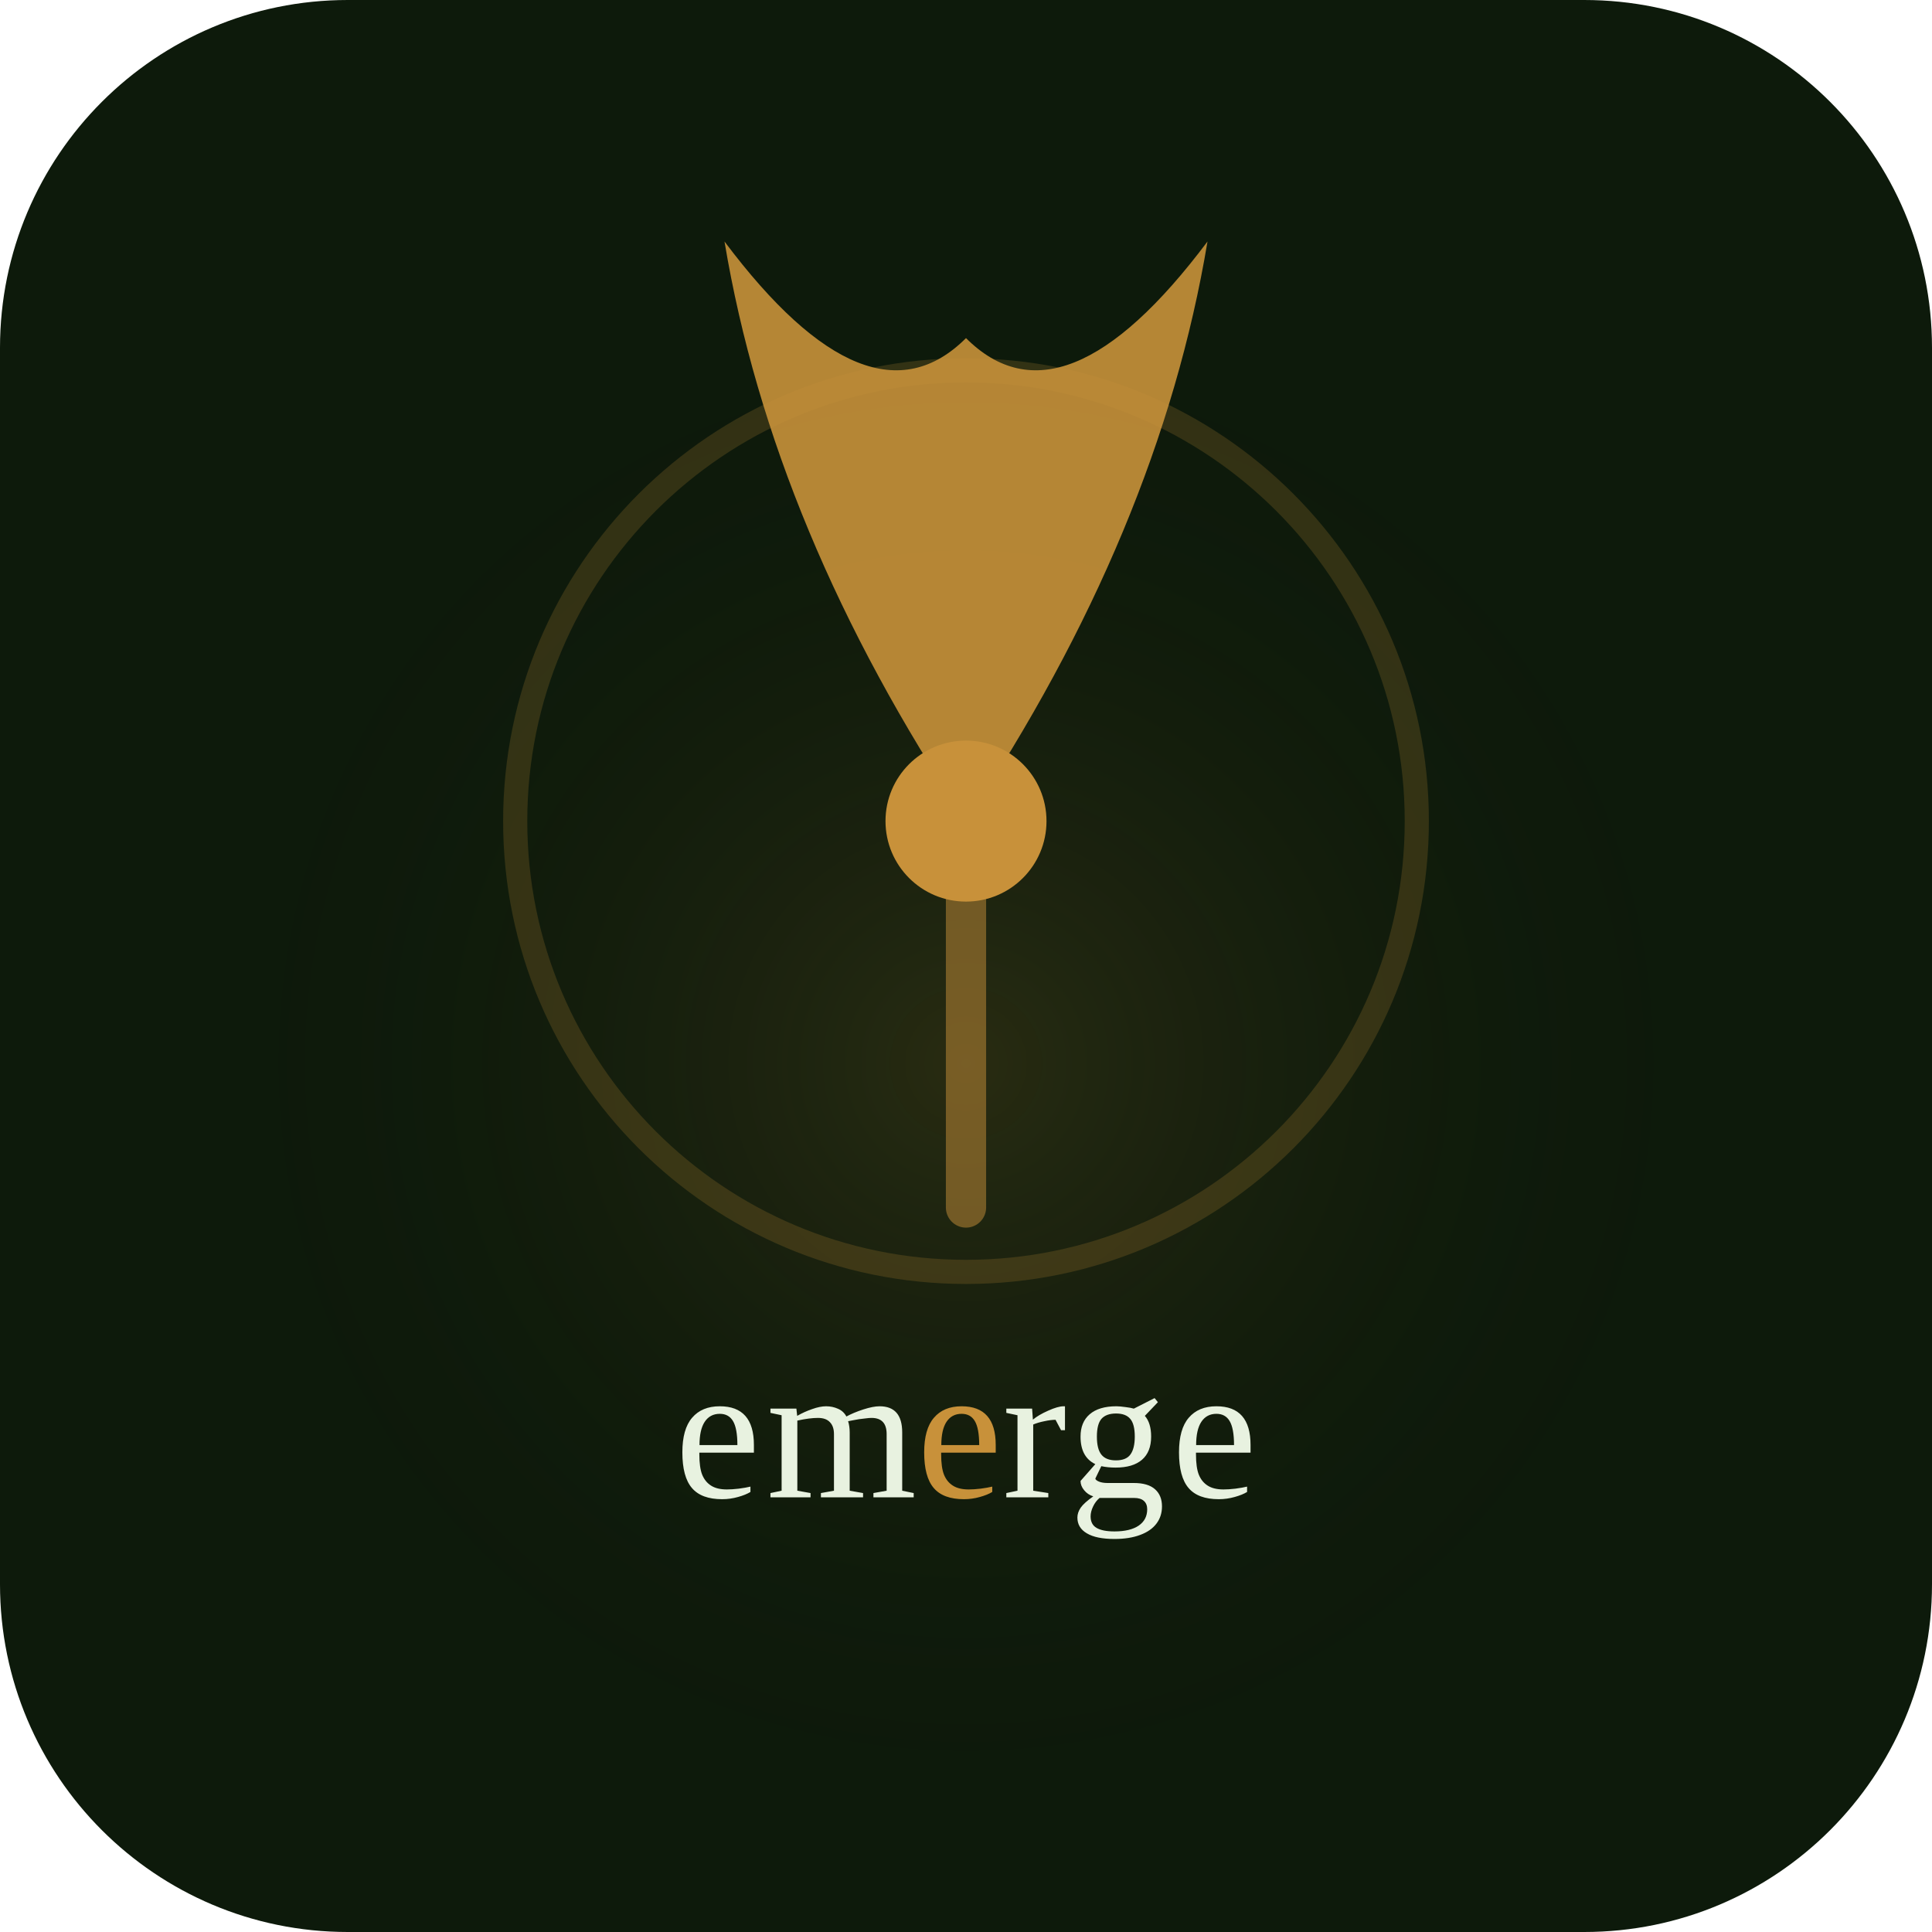
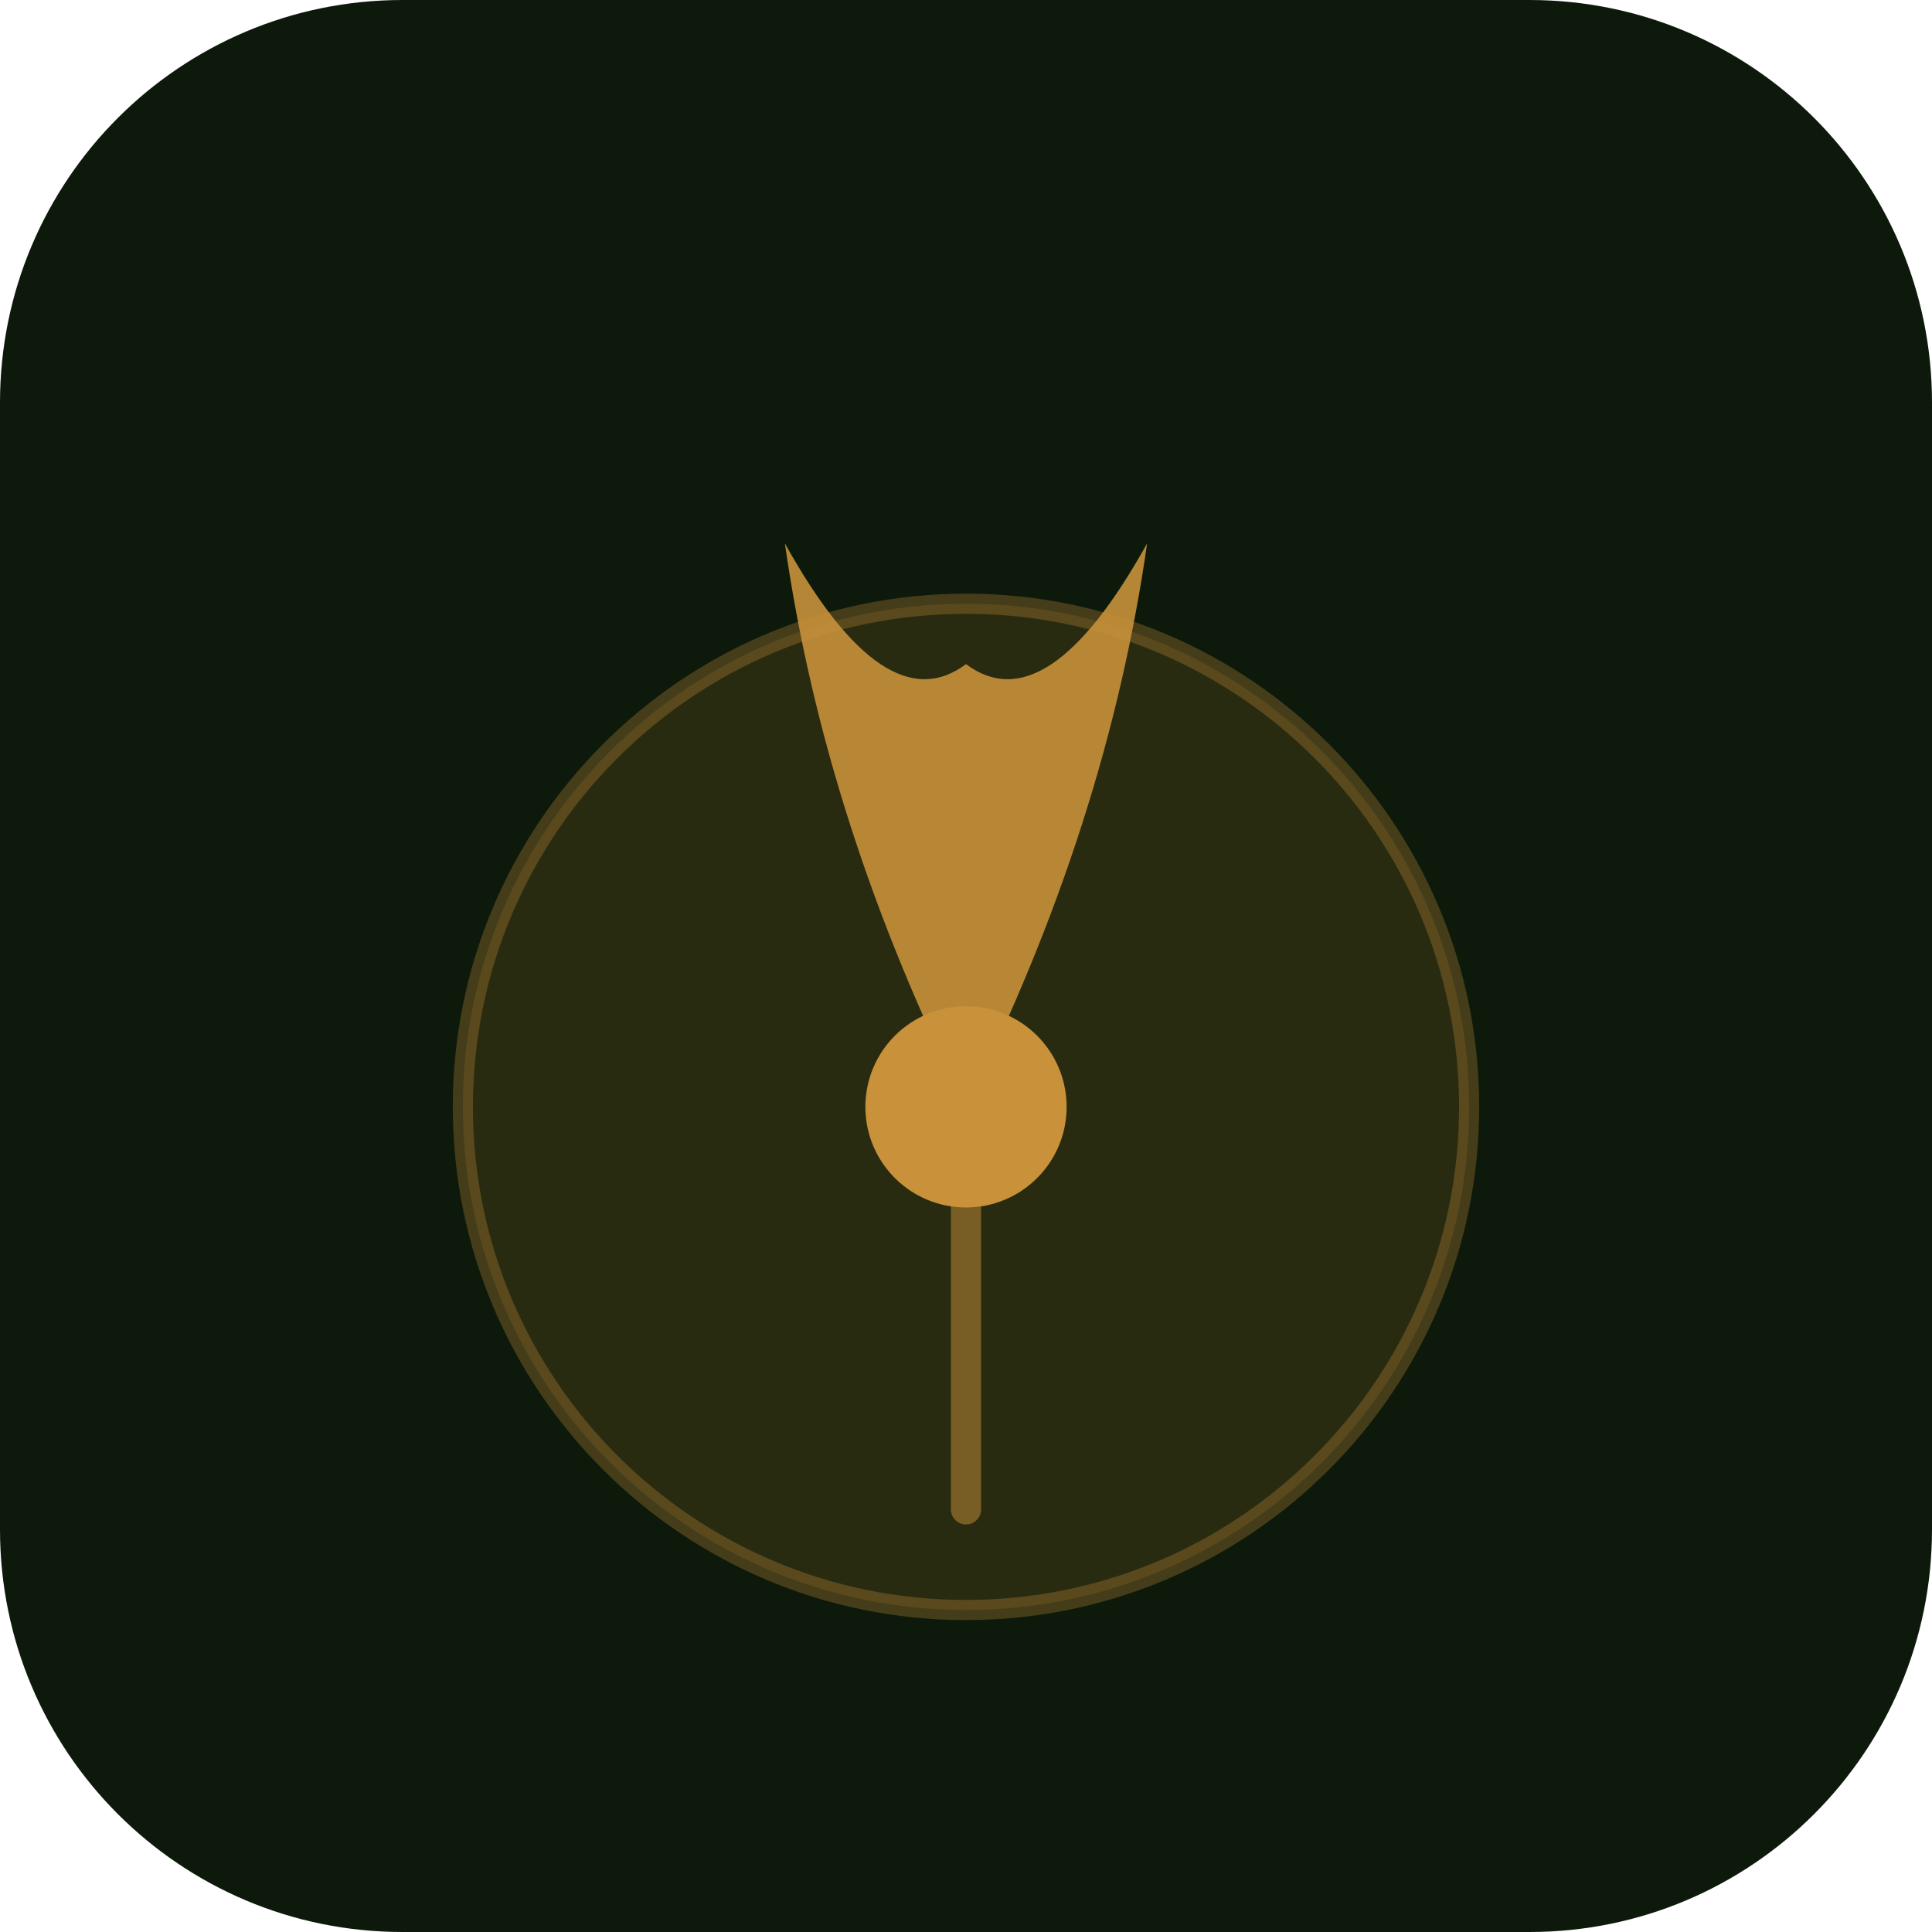
<svg xmlns="http://www.w3.org/2000/svg" width="192" height="192" viewBox="0 0 192 192">
-   <rect width="192" height="192" fill="#0D1A0B" rx="34.56" />
-   <defs>
-     <radialGradient id="glow" cx="50%" cy="55%" r="40%">
-       <stop offset="0%" stop-color="rgba(200,145,58,0.15)" />
-       <stop offset="100%" stop-color="transparent" />
-     </radialGradient>
-   </defs>
-   <rect width="192" height="192" fill="url(#glow)" rx="34.56" />
-   <g transform="translate(96, 81.6) scale(1.6)">
-     <circle cx="0" cy="0" r="28" fill="none" stroke="rgba(200,145,58,0.2)" stroke-width="1.5" />
-     <path d="M0 0 Q-12 -18 -15 -36 Q-6 -24 0 -30 Q6 -24 15 -36 Q12 -18 0 0Z" fill="#C8913A" opacity="0.9" />
-     <line x1="0" y1="0" x2="0" y2="24" stroke="rgba(200,145,58,0.5)" stroke-width="2.5" stroke-linecap="round" />
-     <circle cx="0" cy="0" r="5" fill="#C8913A" />
-   </g>
-   <text x="96" y="148.8" text-anchor="middle" font-family="Georgia, 'Times New Roman', serif" font-size="19.2" font-weight="300" letter-spacing="0.576" fill="#E8F2E0">em<tspan fill="#C8913A">e</tspan>rge</text>
+   <rect width="192" height="192" rx="40" fill="#0D1A0B" />
+   <circle cx="96" cy="110" r="50" fill="rgba(200,145,58,0.15)" stroke="rgba(200,145,58,0.3)" stroke-width="2" />
+   <path d="M96 110 Q82 82 78 54 Q88 72 96 66 Q104 72 114 54 Q110 82 96 110Z" fill="#C8913A" opacity="0.9" />
+   <path d="M96 110 L96 150" stroke="rgba(200,145,58,0.5)" stroke-width="3" stroke-linecap="round" />
+   <circle cx="96" cy="110" r="10" fill="#C8913A" />
</svg>
